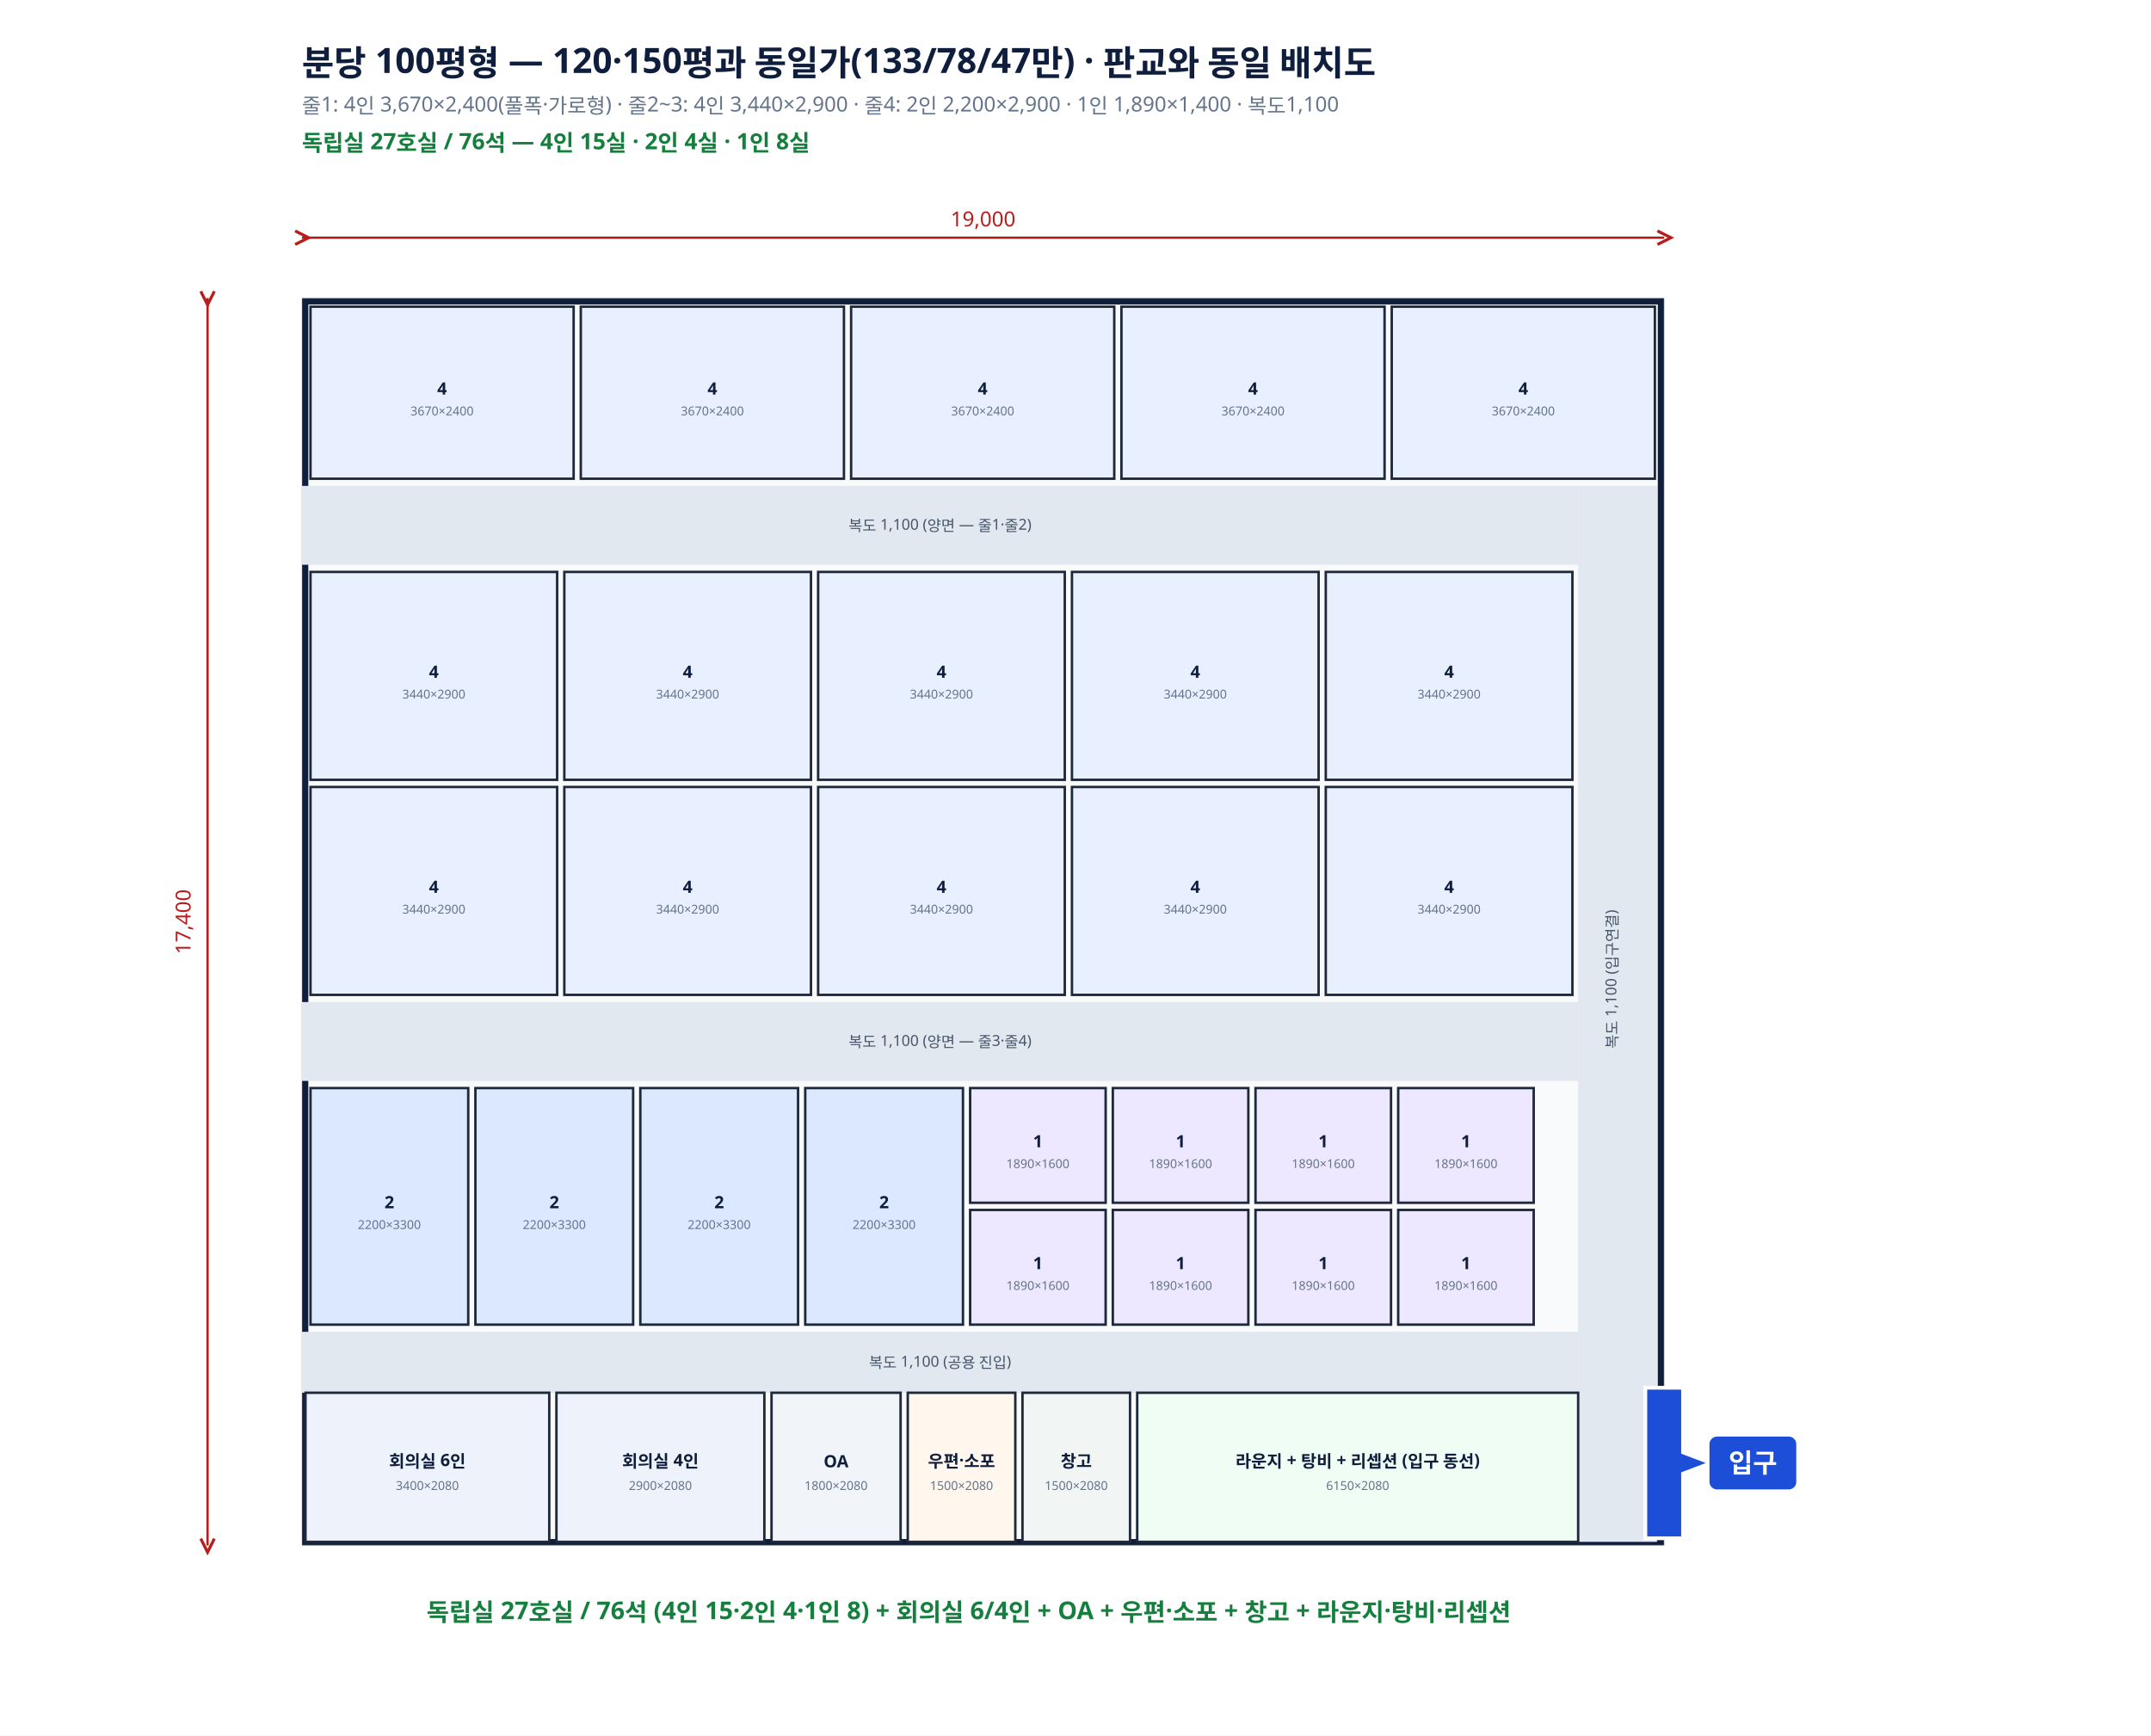
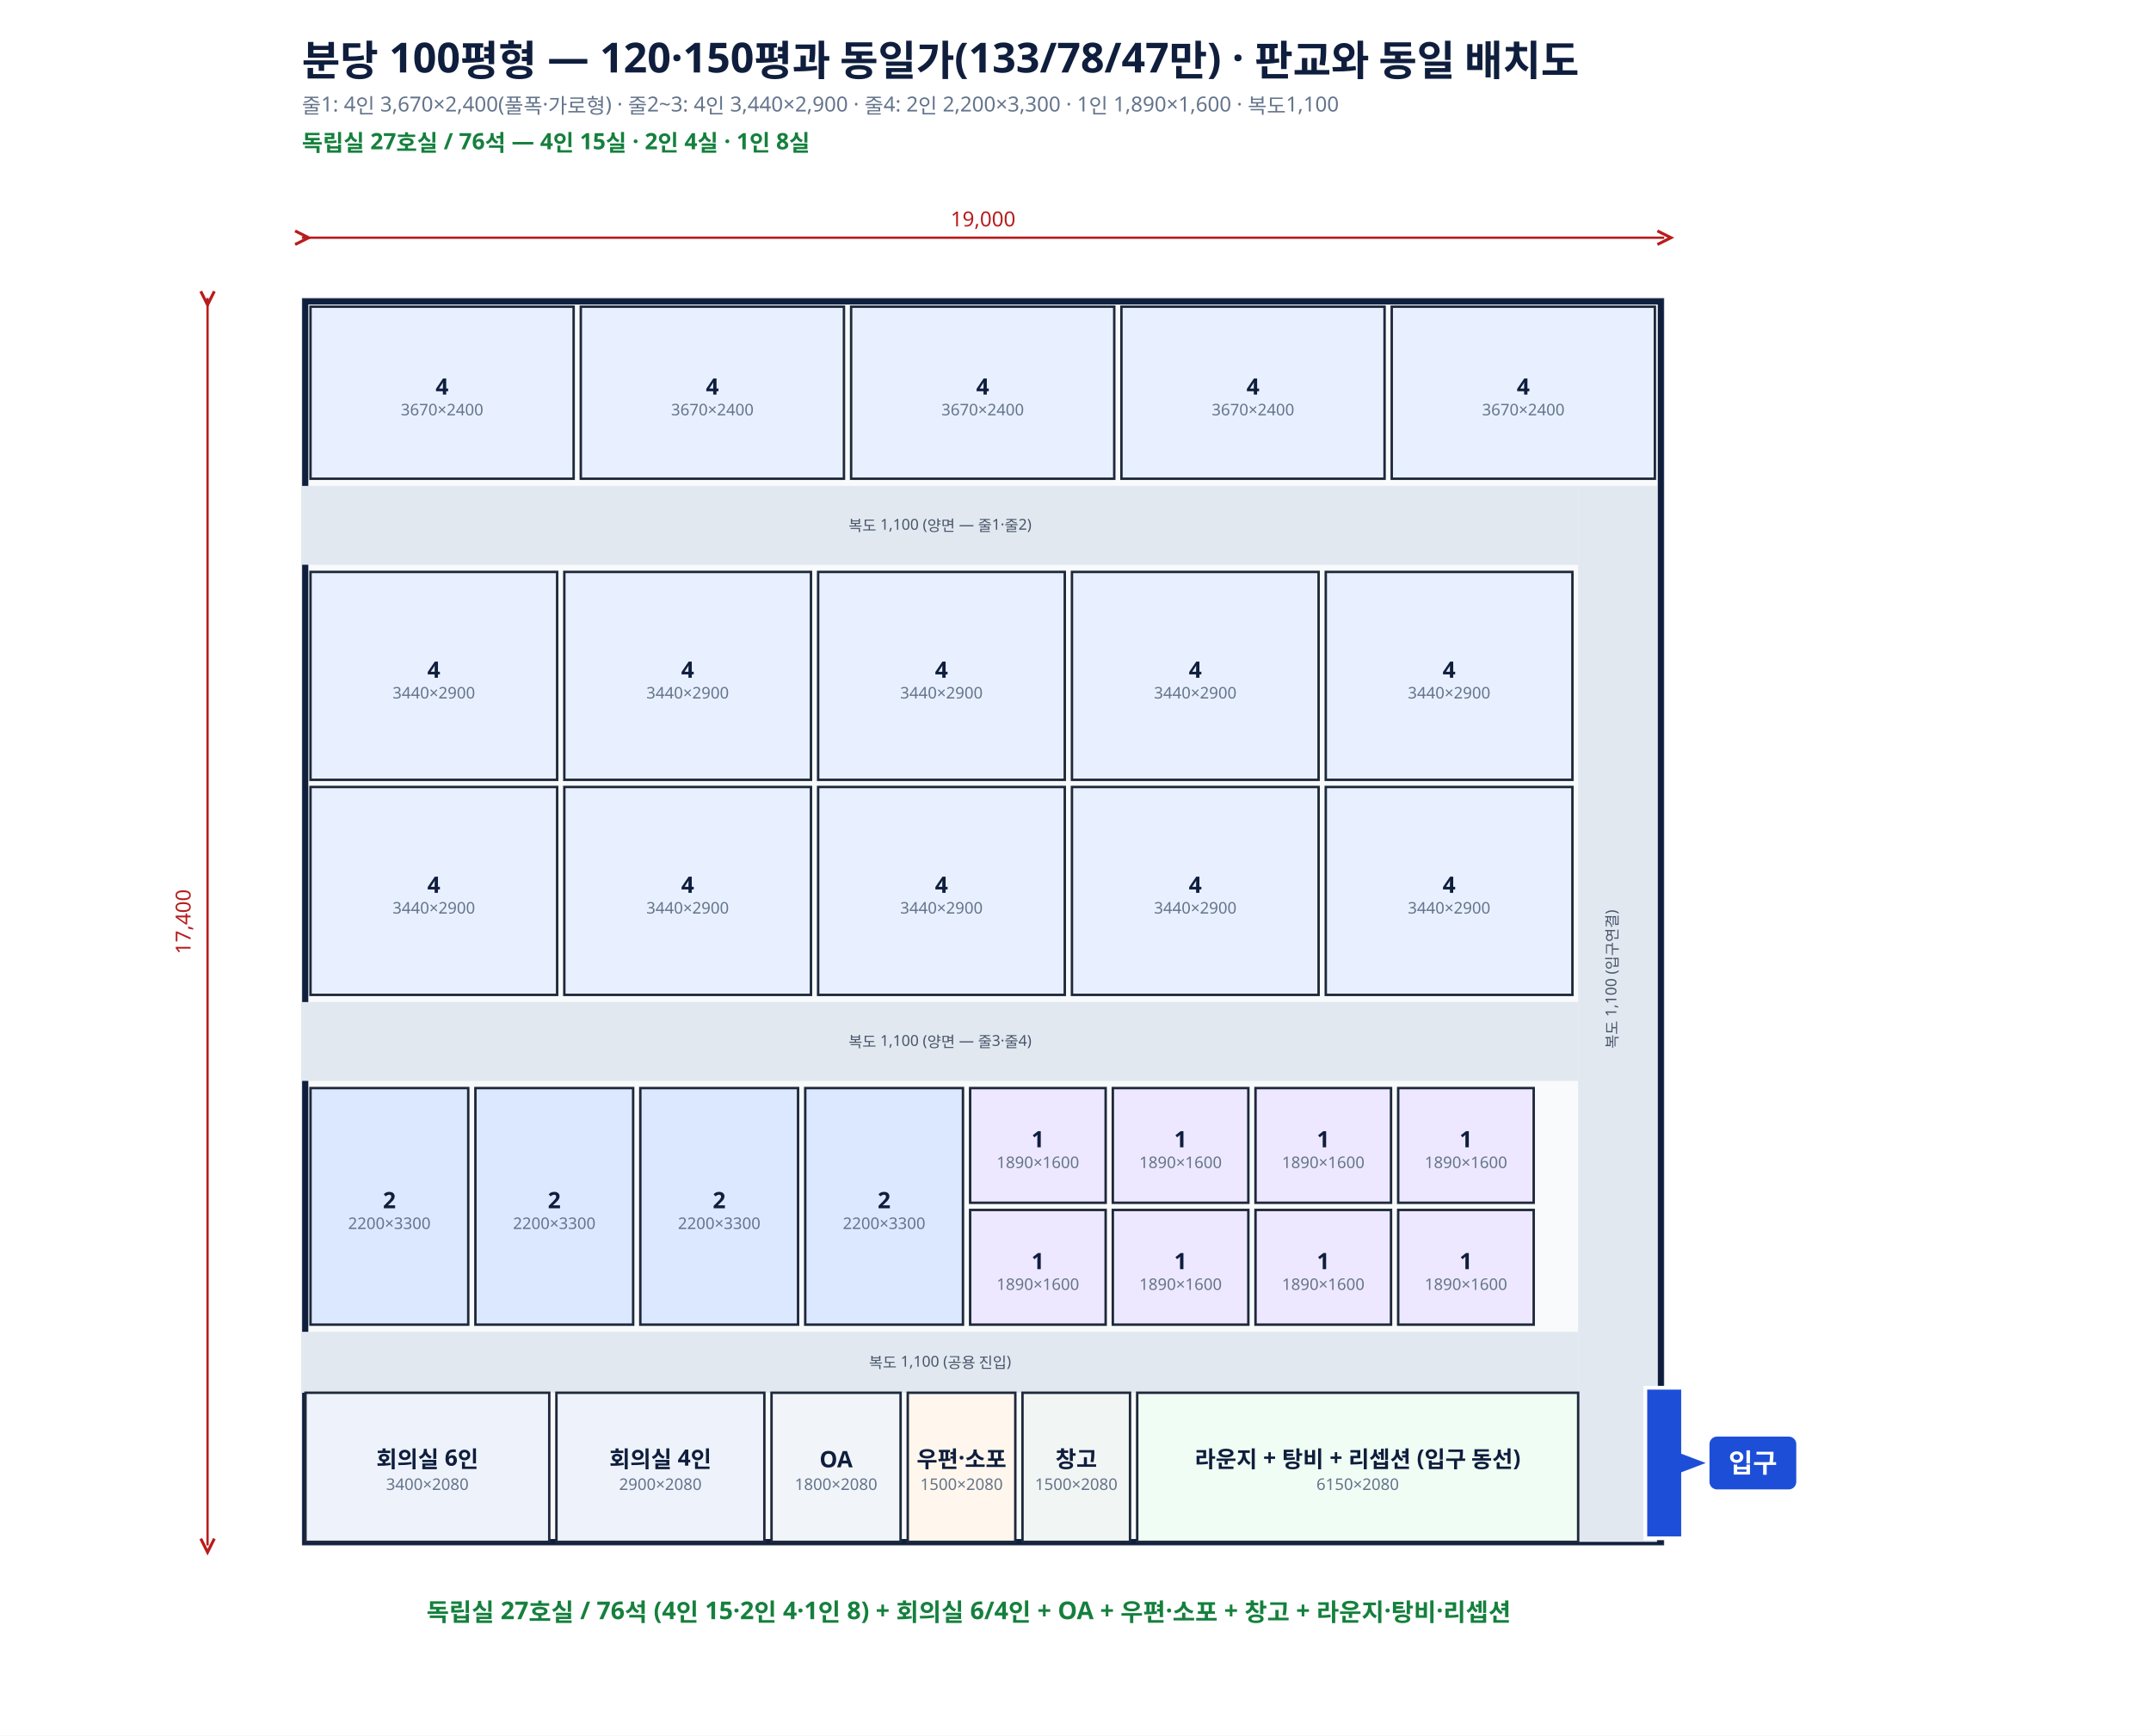
<svg xmlns="http://www.w3.org/2000/svg" width="1140" height="920" font-family="Malgun Gothic,Pretendard,sans-serif">
  <rect width="1140" height="920" fill="#fff" />
-   <text x="160" y="40" font-size="18.5" font-weight="800" fill="#0f1e3d">분당 100평형 — 120·150평과 동일가(133/78/47만) · 판교와 동일 배치도</text>
-   <text x="160" y="60" font-size="11" fill="#64748b">줄1: 4인 3,670×2,400(풀폭·가로형) · 줄2~3: 4인 3,440×2,900 · 줄4: 2인 2,200×2,900 · 1인 1,890×1,400 · 복도1,100</text>
+   <text x="160" y="40" font-size="22" font-weight="800" fill="#0f1e3d">분당 100평형 — 120·150평과 동일가(133/78/47만) · 판교와 동일 배치도</text>
+   <text x="160" y="60" font-size="11" fill="#64748b">줄1: 4인 3,670×2,400(풀폭·가로형) · 줄2~3: 4인 3,440×2,900 · 줄4: 2인 2,200×3,300 · 1인 1,890×1,600 · 복도1,100</text>
  <rect x="160" y="158" width="722" height="661.2" fill="#3a4a63" />
  <rect x="161.9" y="159.9" width="718.2" height="657.4" fill="#f8fafc" stroke="#0f1e3d" stroke-width="3" />
  <rect x="836.4" y="257.56" width="41.8" height="559.74" fill="#e2e8f0" />
  <text x="857.3" y="519" font-size="8" fill="#475569" text-anchor="middle" transform="rotate(-90 857.3 519)">복도 1,100 (입구연결)</text>
  <rect x="872" y="735.6" width="20" height="79.8" fill="#1d4ed8" stroke="#fff" stroke-width="2" />
  <polygon points="904,775.5 884,767.9 884,783.1" fill="#1d4ed8" />
  <rect x="906" y="761.5" width="46" height="28" rx="4" fill="#1d4ed8" />
  <text x="929" y="780.5" font-size="14" font-weight="900" fill="#fff" text-anchor="middle">입구</text>
  <rect x="164.56" y="162.56" width="139.46" height="91.2" fill="#e8f0ff" stroke="#1e293b" stroke-width="1.3" />
-   <text x="234.29" y="209.16" font-size="9" font-weight="700" fill="#0f1e3d" text-anchor="middle">4</text>
-   <text x="234.29" y="220.16" font-size="6.5" fill="#64748b" text-anchor="middle">3670×2400</text>
+   <text x="234.29" y="209.16" font-size="12" font-weight="700" fill="#0f1e3d" text-anchor="middle">4</text>
+   <text x="234.29" y="220.16" font-size="8.5" fill="#64748b" text-anchor="middle">3670×2400</text>
  <rect x="307.82" y="162.56" width="139.46" height="91.2" fill="#e8f0ff" stroke="#1e293b" stroke-width="1.3" />
-   <text x="377.55" y="209.16" font-size="9" font-weight="700" fill="#0f1e3d" text-anchor="middle">4</text>
-   <text x="377.55" y="220.16" font-size="6.5" fill="#64748b" text-anchor="middle">3670×2400</text>
+   <text x="377.55" y="209.16" font-size="12" font-weight="700" fill="#0f1e3d" text-anchor="middle">4</text>
+   <text x="377.55" y="220.16" font-size="8.5" fill="#64748b" text-anchor="middle">3670×2400</text>
  <rect x="451.08" y="162.56" width="139.46" height="91.2" fill="#e8f0ff" stroke="#1e293b" stroke-width="1.3" />
-   <text x="520.81" y="209.16" font-size="9" font-weight="700" fill="#0f1e3d" text-anchor="middle">4</text>
-   <text x="520.81" y="220.16" font-size="6.5" fill="#64748b" text-anchor="middle">3670×2400</text>
+   <text x="520.81" y="209.16" font-size="12" font-weight="700" fill="#0f1e3d" text-anchor="middle">4</text>
+   <text x="520.81" y="220.16" font-size="8.5" fill="#64748b" text-anchor="middle">3670×2400</text>
  <rect x="594.34" y="162.56" width="139.46" height="91.2" fill="#e8f0ff" stroke="#1e293b" stroke-width="1.3" />
-   <text x="664.07" y="209.16" font-size="9" font-weight="700" fill="#0f1e3d" text-anchor="middle">4</text>
-   <text x="664.07" y="220.16" font-size="6.5" fill="#64748b" text-anchor="middle">3670×2400</text>
+   <text x="664.07" y="209.16" font-size="12" font-weight="700" fill="#0f1e3d" text-anchor="middle">4</text>
+   <text x="664.07" y="220.16" font-size="8.5" fill="#64748b" text-anchor="middle">3670×2400</text>
  <rect x="737.6" y="162.56" width="139.46" height="91.2" fill="#e8f0ff" stroke="#1e293b" stroke-width="1.3" />
-   <text x="807.33" y="209.16" font-size="9" font-weight="700" fill="#0f1e3d" text-anchor="middle">4</text>
-   <text x="807.33" y="220.16" font-size="6.5" fill="#64748b" text-anchor="middle">3670×2400</text>
+   <text x="807.33" y="209.16" font-size="12" font-weight="700" fill="#0f1e3d" text-anchor="middle">4</text>
+   <text x="807.33" y="220.16" font-size="8.5" fill="#64748b" text-anchor="middle">3670×2400</text>
  <rect x="160" y="257.56" width="676.4" height="41.8" fill="#e2e8f0" />
  <text x="498.2" y="281.46" font-size="8" fill="#475569" text-anchor="middle">복도 1,100  (양면 — 줄1·줄2)</text>
  <rect x="164.56" y="303.16" width="130.72" height="110.2" fill="#e8f0ff" stroke="#1e293b" stroke-width="1.3" />
-   <text x="229.92" y="359.26" font-size="9" font-weight="700" fill="#0f1e3d" text-anchor="middle">4</text>
-   <text x="229.92" y="370.26" font-size="6.5" fill="#64748b" text-anchor="middle">3440×2900</text>
+   <text x="229.92" y="359.26" font-size="12" font-weight="700" fill="#0f1e3d" text-anchor="middle">4</text>
+   <text x="229.92" y="370.26" font-size="8.5" fill="#64748b" text-anchor="middle">3440×2900</text>
  <rect x="299.08" y="303.16" width="130.72" height="110.2" fill="#e8f0ff" stroke="#1e293b" stroke-width="1.3" />
-   <text x="364.44" y="359.26" font-size="9" font-weight="700" fill="#0f1e3d" text-anchor="middle">4</text>
-   <text x="364.44" y="370.26" font-size="6.5" fill="#64748b" text-anchor="middle">3440×2900</text>
+   <text x="364.44" y="359.26" font-size="12" font-weight="700" fill="#0f1e3d" text-anchor="middle">4</text>
+   <text x="364.44" y="370.26" font-size="8.5" fill="#64748b" text-anchor="middle">3440×2900</text>
  <rect x="433.6" y="303.16" width="130.72" height="110.2" fill="#e8f0ff" stroke="#1e293b" stroke-width="1.3" />
-   <text x="498.96" y="359.26" font-size="9" font-weight="700" fill="#0f1e3d" text-anchor="middle">4</text>
-   <text x="498.96" y="370.26" font-size="6.5" fill="#64748b" text-anchor="middle">3440×2900</text>
+   <text x="498.96" y="359.26" font-size="12" font-weight="700" fill="#0f1e3d" text-anchor="middle">4</text>
+   <text x="498.96" y="370.26" font-size="8.5" fill="#64748b" text-anchor="middle">3440×2900</text>
  <rect x="568.12" y="303.16" width="130.72" height="110.2" fill="#e8f0ff" stroke="#1e293b" stroke-width="1.3" />
-   <text x="633.48" y="359.26" font-size="9" font-weight="700" fill="#0f1e3d" text-anchor="middle">4</text>
-   <text x="633.48" y="370.26" font-size="6.5" fill="#64748b" text-anchor="middle">3440×2900</text>
+   <text x="633.48" y="359.26" font-size="12" font-weight="700" fill="#0f1e3d" text-anchor="middle">4</text>
+   <text x="633.48" y="370.26" font-size="8.5" fill="#64748b" text-anchor="middle">3440×2900</text>
  <rect x="702.64" y="303.16" width="130.72" height="110.2" fill="#e8f0ff" stroke="#1e293b" stroke-width="1.3" />
-   <text x="768" y="359.26" font-size="9" font-weight="700" fill="#0f1e3d" text-anchor="middle">4</text>
-   <text x="768" y="370.26" font-size="6.5" fill="#64748b" text-anchor="middle">3440×2900</text>
+   <text x="768" y="359.26" font-size="12" font-weight="700" fill="#0f1e3d" text-anchor="middle">4</text>
+   <text x="768" y="370.26" font-size="8.5" fill="#64748b" text-anchor="middle">3440×2900</text>
  <rect x="164.56" y="417.16" width="130.72" height="110.2" fill="#e8f0ff" stroke="#1e293b" stroke-width="1.3" />
-   <text x="229.92" y="473.26" font-size="9" font-weight="700" fill="#0f1e3d" text-anchor="middle">4</text>
-   <text x="229.92" y="484.26" font-size="6.5" fill="#64748b" text-anchor="middle">3440×2900</text>
+   <text x="229.92" y="473.26" font-size="12" font-weight="700" fill="#0f1e3d" text-anchor="middle">4</text>
+   <text x="229.92" y="484.26" font-size="8.5" fill="#64748b" text-anchor="middle">3440×2900</text>
  <rect x="299.08" y="417.16" width="130.72" height="110.2" fill="#e8f0ff" stroke="#1e293b" stroke-width="1.3" />
-   <text x="364.44" y="473.26" font-size="9" font-weight="700" fill="#0f1e3d" text-anchor="middle">4</text>
-   <text x="364.44" y="484.26" font-size="6.5" fill="#64748b" text-anchor="middle">3440×2900</text>
+   <text x="364.44" y="473.26" font-size="12" font-weight="700" fill="#0f1e3d" text-anchor="middle">4</text>
+   <text x="364.44" y="484.26" font-size="8.5" fill="#64748b" text-anchor="middle">3440×2900</text>
  <rect x="433.6" y="417.16" width="130.72" height="110.2" fill="#e8f0ff" stroke="#1e293b" stroke-width="1.3" />
-   <text x="498.96" y="473.26" font-size="9" font-weight="700" fill="#0f1e3d" text-anchor="middle">4</text>
-   <text x="498.96" y="484.26" font-size="6.5" fill="#64748b" text-anchor="middle">3440×2900</text>
+   <text x="498.96" y="473.26" font-size="12" font-weight="700" fill="#0f1e3d" text-anchor="middle">4</text>
+   <text x="498.96" y="484.26" font-size="8.5" fill="#64748b" text-anchor="middle">3440×2900</text>
  <rect x="568.12" y="417.16" width="130.72" height="110.2" fill="#e8f0ff" stroke="#1e293b" stroke-width="1.3" />
-   <text x="633.48" y="473.26" font-size="9" font-weight="700" fill="#0f1e3d" text-anchor="middle">4</text>
-   <text x="633.48" y="484.26" font-size="6.5" fill="#64748b" text-anchor="middle">3440×2900</text>
+   <text x="633.48" y="473.26" font-size="12" font-weight="700" fill="#0f1e3d" text-anchor="middle">4</text>
+   <text x="633.48" y="484.26" font-size="8.5" fill="#64748b" text-anchor="middle">3440×2900</text>
  <rect x="702.64" y="417.16" width="130.72" height="110.2" fill="#e8f0ff" stroke="#1e293b" stroke-width="1.3" />
-   <text x="768" y="473.26" font-size="9" font-weight="700" fill="#0f1e3d" text-anchor="middle">4</text>
-   <text x="768" y="484.26" font-size="6.5" fill="#64748b" text-anchor="middle">3440×2900</text>
+   <text x="768" y="473.26" font-size="12" font-weight="700" fill="#0f1e3d" text-anchor="middle">4</text>
+   <text x="768" y="484.26" font-size="8.5" fill="#64748b" text-anchor="middle">3440×2900</text>
  <rect x="160" y="531.16" width="676.4" height="41.8" fill="#e2e8f0" />
  <text x="498.2" y="555.06" font-size="8" fill="#475569" text-anchor="middle">복도 1,100  (양면 — 줄3·줄4)</text>
  <rect x="164.56" y="576.76" width="83.6" height="125.4" fill="#dce8ff" stroke="#1e293b" stroke-width="1.3" />
-   <text x="206.36" y="640.46" font-size="9" font-weight="700" fill="#0f1e3d" text-anchor="middle">2</text>
-   <text x="206.36" y="651.46" font-size="6.5" fill="#64748b" text-anchor="middle">2200×3300</text>
+   <text x="206.36" y="640.46" font-size="12" font-weight="700" fill="#0f1e3d" text-anchor="middle">2</text>
+   <text x="206.36" y="651.46" font-size="8.5" fill="#64748b" text-anchor="middle">2200×3300</text>
  <rect x="251.96" y="576.76" width="83.6" height="125.4" fill="#dce8ff" stroke="#1e293b" stroke-width="1.3" />
-   <text x="293.76" y="640.46" font-size="9" font-weight="700" fill="#0f1e3d" text-anchor="middle">2</text>
-   <text x="293.76" y="651.46" font-size="6.5" fill="#64748b" text-anchor="middle">2200×3300</text>
+   <text x="293.76" y="640.46" font-size="12" font-weight="700" fill="#0f1e3d" text-anchor="middle">2</text>
+   <text x="293.76" y="651.46" font-size="8.5" fill="#64748b" text-anchor="middle">2200×3300</text>
  <rect x="339.36" y="576.76" width="83.6" height="125.4" fill="#dce8ff" stroke="#1e293b" stroke-width="1.3" />
-   <text x="381.16" y="640.46" font-size="9" font-weight="700" fill="#0f1e3d" text-anchor="middle">2</text>
-   <text x="381.16" y="651.46" font-size="6.5" fill="#64748b" text-anchor="middle">2200×3300</text>
+   <text x="381.16" y="640.46" font-size="12" font-weight="700" fill="#0f1e3d" text-anchor="middle">2</text>
+   <text x="381.16" y="651.46" font-size="8.5" fill="#64748b" text-anchor="middle">2200×3300</text>
  <rect x="426.76" y="576.76" width="83.6" height="125.4" fill="#dce8ff" stroke="#1e293b" stroke-width="1.3" />
-   <text x="468.56" y="640.46" font-size="9" font-weight="700" fill="#0f1e3d" text-anchor="middle">2</text>
-   <text x="468.56" y="651.46" font-size="6.5" fill="#64748b" text-anchor="middle">2200×3300</text>
+   <text x="468.56" y="640.46" font-size="12" font-weight="700" fill="#0f1e3d" text-anchor="middle">2</text>
+   <text x="468.56" y="651.46" font-size="8.5" fill="#64748b" text-anchor="middle">2200×3300</text>
  <rect x="514.16" y="576.76" width="71.82" height="60.8" fill="#ede8ff" stroke="#1e293b" stroke-width="1.3" />
-   <text x="550.07" y="608.16" font-size="9" font-weight="700" fill="#0f1e3d" text-anchor="middle">1</text>
-   <text x="550.07" y="619.16" font-size="6.5" fill="#64748b" text-anchor="middle">1890×1600</text>
+   <text x="550.07" y="608.16" font-size="12" font-weight="700" fill="#0f1e3d" text-anchor="middle">1</text>
+   <text x="550.07" y="619.16" font-size="8.5" fill="#64748b" text-anchor="middle">1890×1600</text>
  <rect x="514.16" y="641.36" width="71.82" height="60.8" fill="#ede8ff" stroke="#1e293b" stroke-width="1.3" />
-   <text x="550.07" y="672.76" font-size="9" font-weight="700" fill="#0f1e3d" text-anchor="middle">1</text>
-   <text x="550.07" y="683.76" font-size="6.5" fill="#64748b" text-anchor="middle">1890×1600</text>
+   <text x="550.07" y="672.76" font-size="12" font-weight="700" fill="#0f1e3d" text-anchor="middle">1</text>
+   <text x="550.07" y="683.76" font-size="8.5" fill="#64748b" text-anchor="middle">1890×1600</text>
  <rect x="589.78" y="576.76" width="71.82" height="60.8" fill="#ede8ff" stroke="#1e293b" stroke-width="1.3" />
-   <text x="625.69" y="608.16" font-size="9" font-weight="700" fill="#0f1e3d" text-anchor="middle">1</text>
-   <text x="625.69" y="619.16" font-size="6.5" fill="#64748b" text-anchor="middle">1890×1600</text>
+   <text x="625.69" y="608.16" font-size="12" font-weight="700" fill="#0f1e3d" text-anchor="middle">1</text>
+   <text x="625.69" y="619.16" font-size="8.5" fill="#64748b" text-anchor="middle">1890×1600</text>
  <rect x="589.78" y="641.36" width="71.82" height="60.8" fill="#ede8ff" stroke="#1e293b" stroke-width="1.3" />
-   <text x="625.69" y="672.76" font-size="9" font-weight="700" fill="#0f1e3d" text-anchor="middle">1</text>
-   <text x="625.69" y="683.76" font-size="6.5" fill="#64748b" text-anchor="middle">1890×1600</text>
+   <text x="625.69" y="672.76" font-size="12" font-weight="700" fill="#0f1e3d" text-anchor="middle">1</text>
+   <text x="625.69" y="683.76" font-size="8.5" fill="#64748b" text-anchor="middle">1890×1600</text>
  <rect x="665.4" y="576.76" width="71.82" height="60.8" fill="#ede8ff" stroke="#1e293b" stroke-width="1.3" />
-   <text x="701.31" y="608.16" font-size="9" font-weight="700" fill="#0f1e3d" text-anchor="middle">1</text>
-   <text x="701.31" y="619.16" font-size="6.5" fill="#64748b" text-anchor="middle">1890×1600</text>
+   <text x="701.31" y="608.16" font-size="12" font-weight="700" fill="#0f1e3d" text-anchor="middle">1</text>
+   <text x="701.31" y="619.16" font-size="8.5" fill="#64748b" text-anchor="middle">1890×1600</text>
  <rect x="665.4" y="641.36" width="71.82" height="60.8" fill="#ede8ff" stroke="#1e293b" stroke-width="1.3" />
-   <text x="701.31" y="672.76" font-size="9" font-weight="700" fill="#0f1e3d" text-anchor="middle">1</text>
-   <text x="701.31" y="683.76" font-size="6.5" fill="#64748b" text-anchor="middle">1890×1600</text>
+   <text x="701.31" y="672.76" font-size="12" font-weight="700" fill="#0f1e3d" text-anchor="middle">1</text>
+   <text x="701.31" y="683.76" font-size="8.5" fill="#64748b" text-anchor="middle">1890×1600</text>
  <rect x="741.02" y="576.76" width="71.82" height="60.8" fill="#ede8ff" stroke="#1e293b" stroke-width="1.3" />
-   <text x="776.93" y="608.16" font-size="9" font-weight="700" fill="#0f1e3d" text-anchor="middle">1</text>
-   <text x="776.93" y="619.16" font-size="6.5" fill="#64748b" text-anchor="middle">1890×1600</text>
+   <text x="776.93" y="608.16" font-size="12" font-weight="700" fill="#0f1e3d" text-anchor="middle">1</text>
+   <text x="776.93" y="619.16" font-size="8.5" fill="#64748b" text-anchor="middle">1890×1600</text>
  <rect x="741.02" y="641.36" width="71.82" height="60.8" fill="#ede8ff" stroke="#1e293b" stroke-width="1.3" />
-   <text x="776.93" y="672.76" font-size="9" font-weight="700" fill="#0f1e3d" text-anchor="middle">1</text>
-   <text x="776.93" y="683.76" font-size="6.5" fill="#64748b" text-anchor="middle">1890×1600</text>
+   <text x="776.93" y="672.76" font-size="12" font-weight="700" fill="#0f1e3d" text-anchor="middle">1</text>
+   <text x="776.93" y="683.76" font-size="8.5" fill="#64748b" text-anchor="middle">1890×1600</text>
  <rect x="160" y="705.96" width="676.4" height="32.3" fill="#e2e8f0" />
  <text x="498.2" y="725.11" font-size="8" fill="#475569" text-anchor="middle">복도 1,100 (공용 진입)</text>
  <rect x="161.9" y="738.26" width="129.2" height="79.04" fill="#eef3fb" stroke="#1e293b" stroke-width="1.3" />
-   <text x="226.5" y="777.78" font-size="9" font-weight="700" fill="#0f1e3d" text-anchor="middle">회의실 6인</text>
-   <text x="226.5" y="789.78" font-size="6.5" fill="#64748b" text-anchor="middle">3400×2080</text>
+   <text x="226.5" y="777.78" font-size="12" font-weight="700" fill="#0f1e3d" text-anchor="middle">회의실 6인</text>
+   <text x="226.5" y="789.78" font-size="8.5" fill="#64748b" text-anchor="middle">3400×2080</text>
  <rect x="294.9" y="738.26" width="110.2" height="79.04" fill="#eef3fb" stroke="#1e293b" stroke-width="1.3" />
-   <text x="350" y="777.78" font-size="9" font-weight="700" fill="#0f1e3d" text-anchor="middle">회의실 4인</text>
-   <text x="350" y="789.78" font-size="6.5" fill="#64748b" text-anchor="middle">2900×2080</text>
+   <text x="350" y="777.78" font-size="12" font-weight="700" fill="#0f1e3d" text-anchor="middle">회의실 4인</text>
+   <text x="350" y="789.78" font-size="8.5" fill="#64748b" text-anchor="middle">2900×2080</text>
  <rect x="408.9" y="738.26" width="68.4" height="79.04" fill="#f1f5f9" stroke="#1e293b" stroke-width="1.3" />
-   <text x="443.1" y="777.78" font-size="9" font-weight="700" fill="#0f1e3d" text-anchor="middle">OA</text>
-   <text x="443.1" y="789.78" font-size="6.5" fill="#64748b" text-anchor="middle">1800×2080</text>
+   <text x="443.1" y="777.78" font-size="12" font-weight="700" fill="#0f1e3d" text-anchor="middle">OA</text>
+   <text x="443.1" y="789.78" font-size="8.5" fill="#64748b" text-anchor="middle">1800×2080</text>
  <rect x="481.1" y="738.26" width="57" height="79.04" fill="#fff7ed" stroke="#1e293b" stroke-width="1.3" />
-   <text x="509.6" y="777.78" font-size="9" font-weight="700" fill="#0f1e3d" text-anchor="middle">우편·소포</text>
-   <text x="509.6" y="789.78" font-size="6.5" fill="#64748b" text-anchor="middle">1500×2080</text>
+   <text x="509.6" y="777.78" font-size="12" font-weight="700" fill="#0f1e3d" text-anchor="middle">우편·소포</text>
+   <text x="509.6" y="789.78" font-size="8.5" fill="#64748b" text-anchor="middle">1500×2080</text>
  <rect x="541.9" y="738.26" width="57" height="79.04" fill="#f1f5f4" stroke="#1e293b" stroke-width="1.3" />
-   <text x="570.4" y="777.78" font-size="9" font-weight="700" fill="#0f1e3d" text-anchor="middle">창고</text>
-   <text x="570.4" y="789.78" font-size="6.5" fill="#64748b" text-anchor="middle">1500×2080</text>
+   <text x="570.4" y="777.78" font-size="12" font-weight="700" fill="#0f1e3d" text-anchor="middle">창고</text>
+   <text x="570.4" y="789.78" font-size="8.5" fill="#64748b" text-anchor="middle">1500×2080</text>
  <rect x="602.7" y="738.26" width="233.7" height="79.04" fill="#f0fdf4" stroke="#1e293b" stroke-width="1.3" />
-   <text x="719.55" y="777.78" font-size="9" font-weight="700" fill="#0f1e3d" text-anchor="middle">라운지 + 탕비 + 리셉션 (입구 동선)</text>
-   <text x="719.55" y="789.78" font-size="6.5" fill="#64748b" text-anchor="middle">6150×2080</text>
+   <text x="719.55" y="777.78" font-size="12" font-weight="700" fill="#0f1e3d" text-anchor="middle">라운지 + 탕비 + 리셉션 (입구 동선)</text>
+   <text x="719.55" y="789.78" font-size="8.5" fill="#64748b" text-anchor="middle">6150×2080</text>
  <text x="513.4" y="859.2" font-size="13" font-weight="800" fill="#15803d" text-anchor="middle">독립실 27호실 / 76석 (4인 15·2인 4·1인 8) + 회의실 6/4인 + OA + 우편·소포 + 창고 + 라운지·탕비·리셉션</text>
  <defs>
    <marker id="a" markerWidth="10" markerHeight="10" refX="5" refY="5" orient="auto">
      <path d="M2,2 L8,5 L2,8" fill="none" stroke="#b91c1c" stroke-width="1.3" />
    </marker>
  </defs>
  <line x1="160" y1="126" x2="882" y2="126" stroke="#b91c1c" stroke-width="1.2" marker-start="url(#a)" marker-end="url(#a)" />
  <text x="521" y="120" font-size="11" fill="#b91c1c" text-anchor="middle">19,000</text>
  <line x1="110" y1="158" x2="110" y2="819.2" stroke="#b91c1c" stroke-width="1.2" marker-start="url(#a)" marker-end="url(#a)" />
  <text x="101" y="488.6" font-size="11" fill="#b91c1c" text-anchor="middle" transform="rotate(-90 101 488.6)">17,400</text>
  <text x="160" y="80" font-size="12" font-weight="700" fill="#15803d">독립실 27호실 / 76석 — 4인 15실 · 2인 4실 · 1인 8실</text>
</svg>
